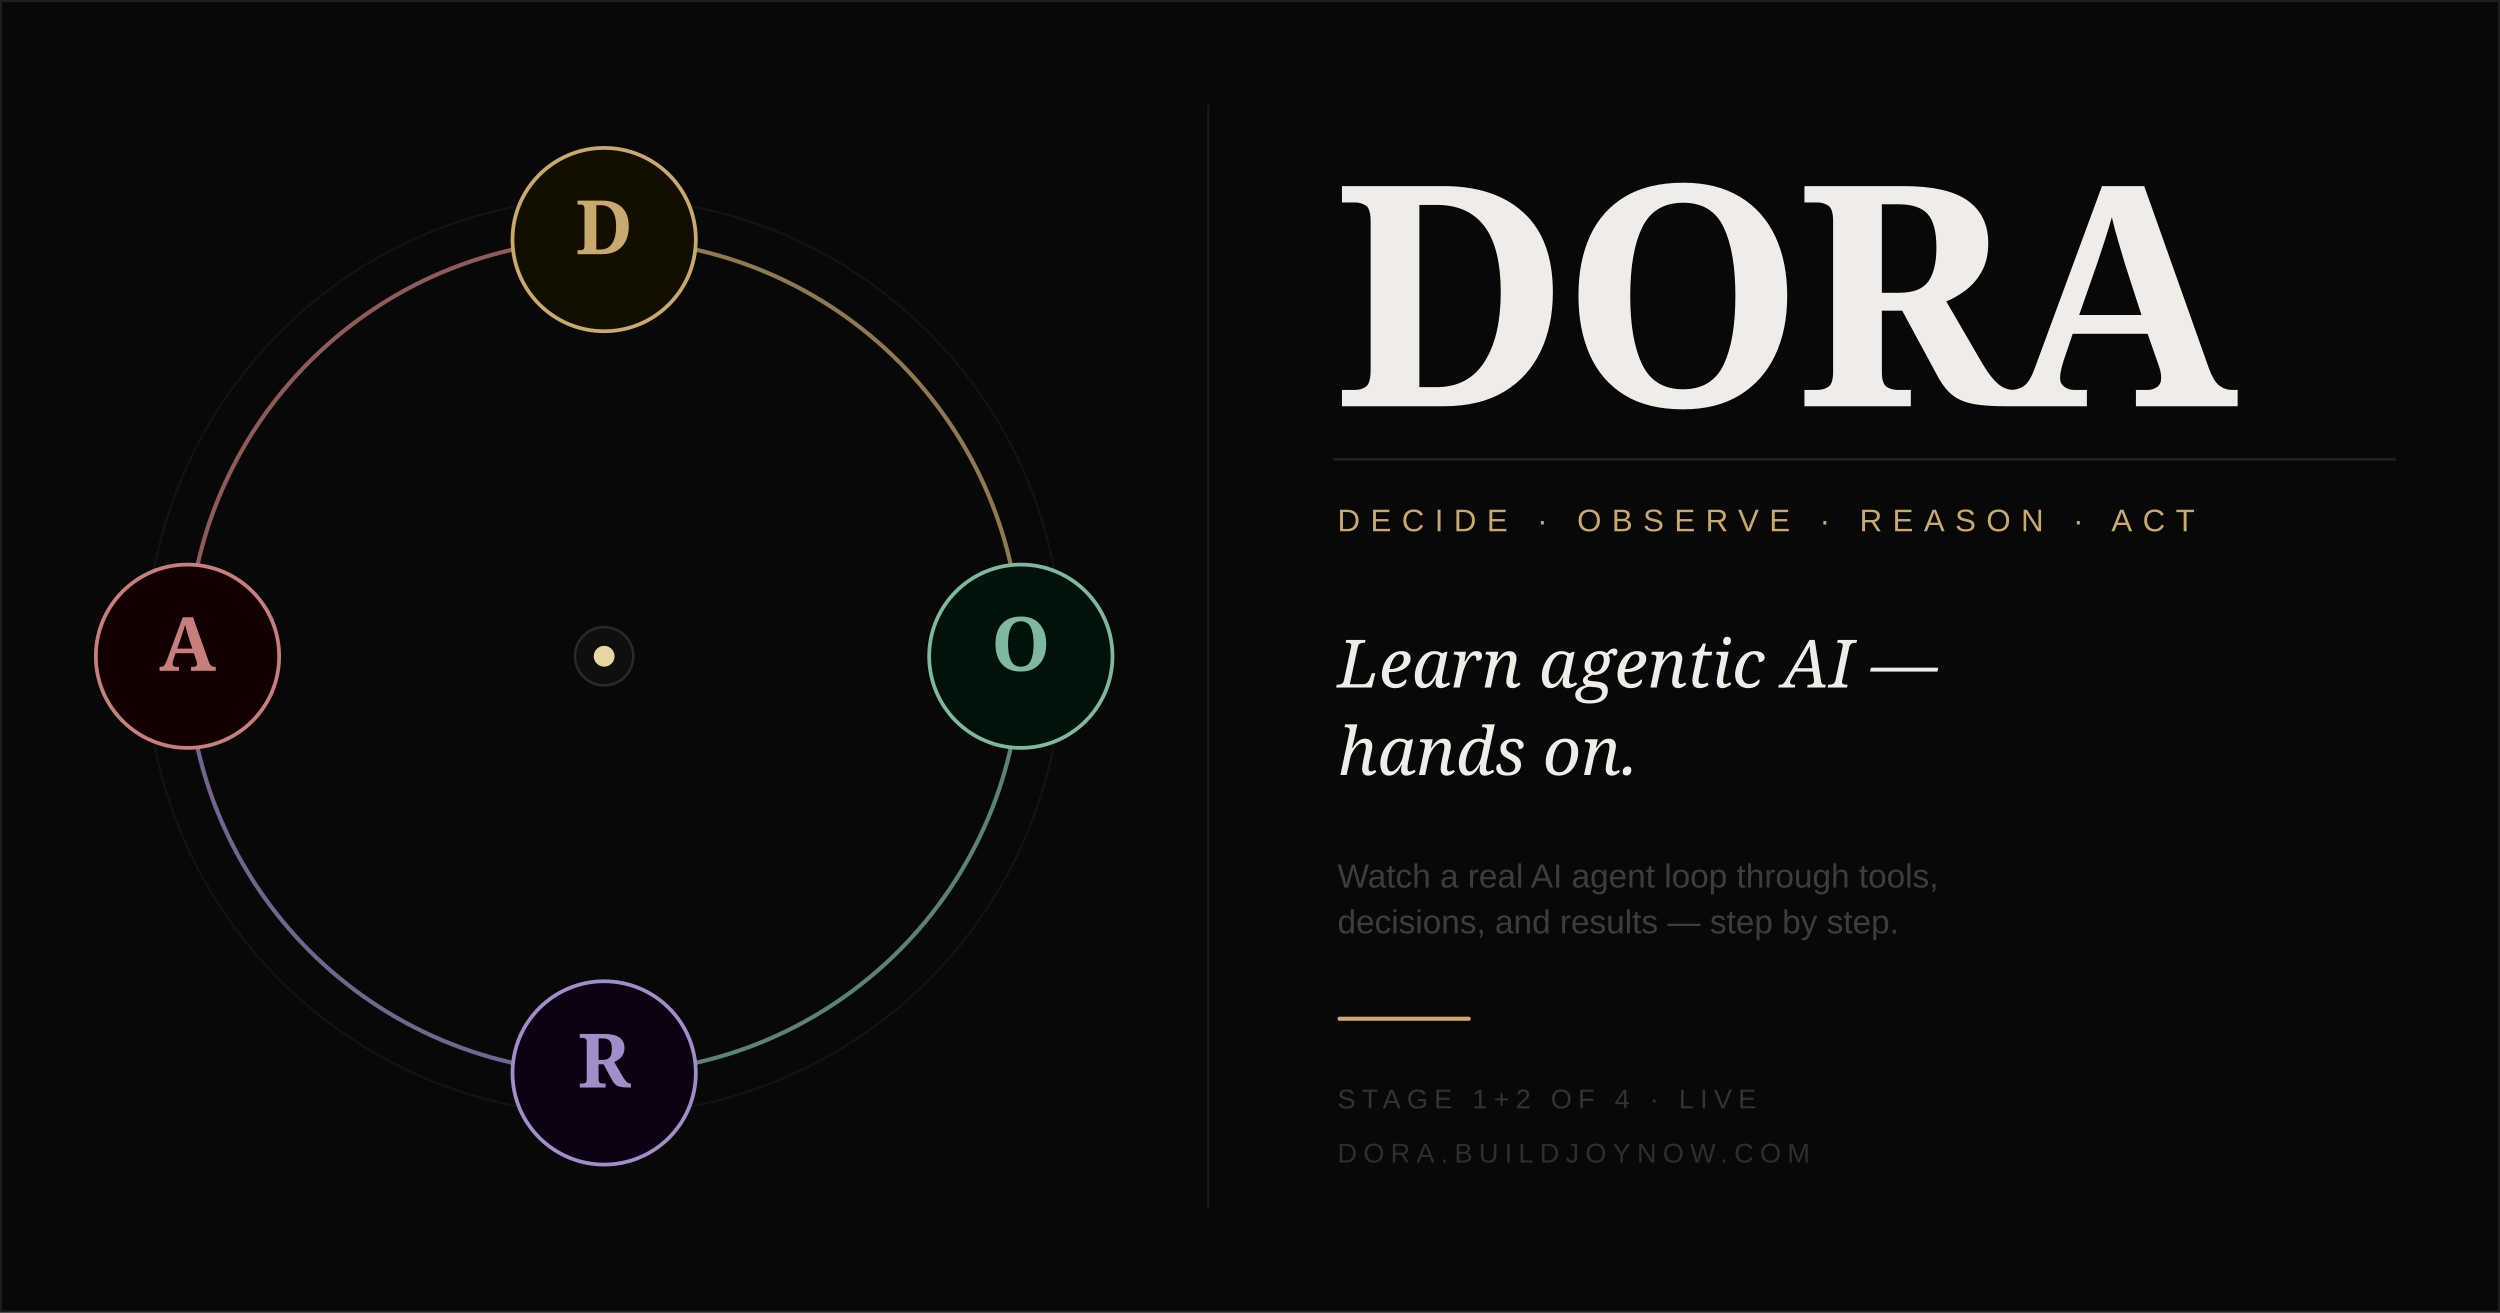
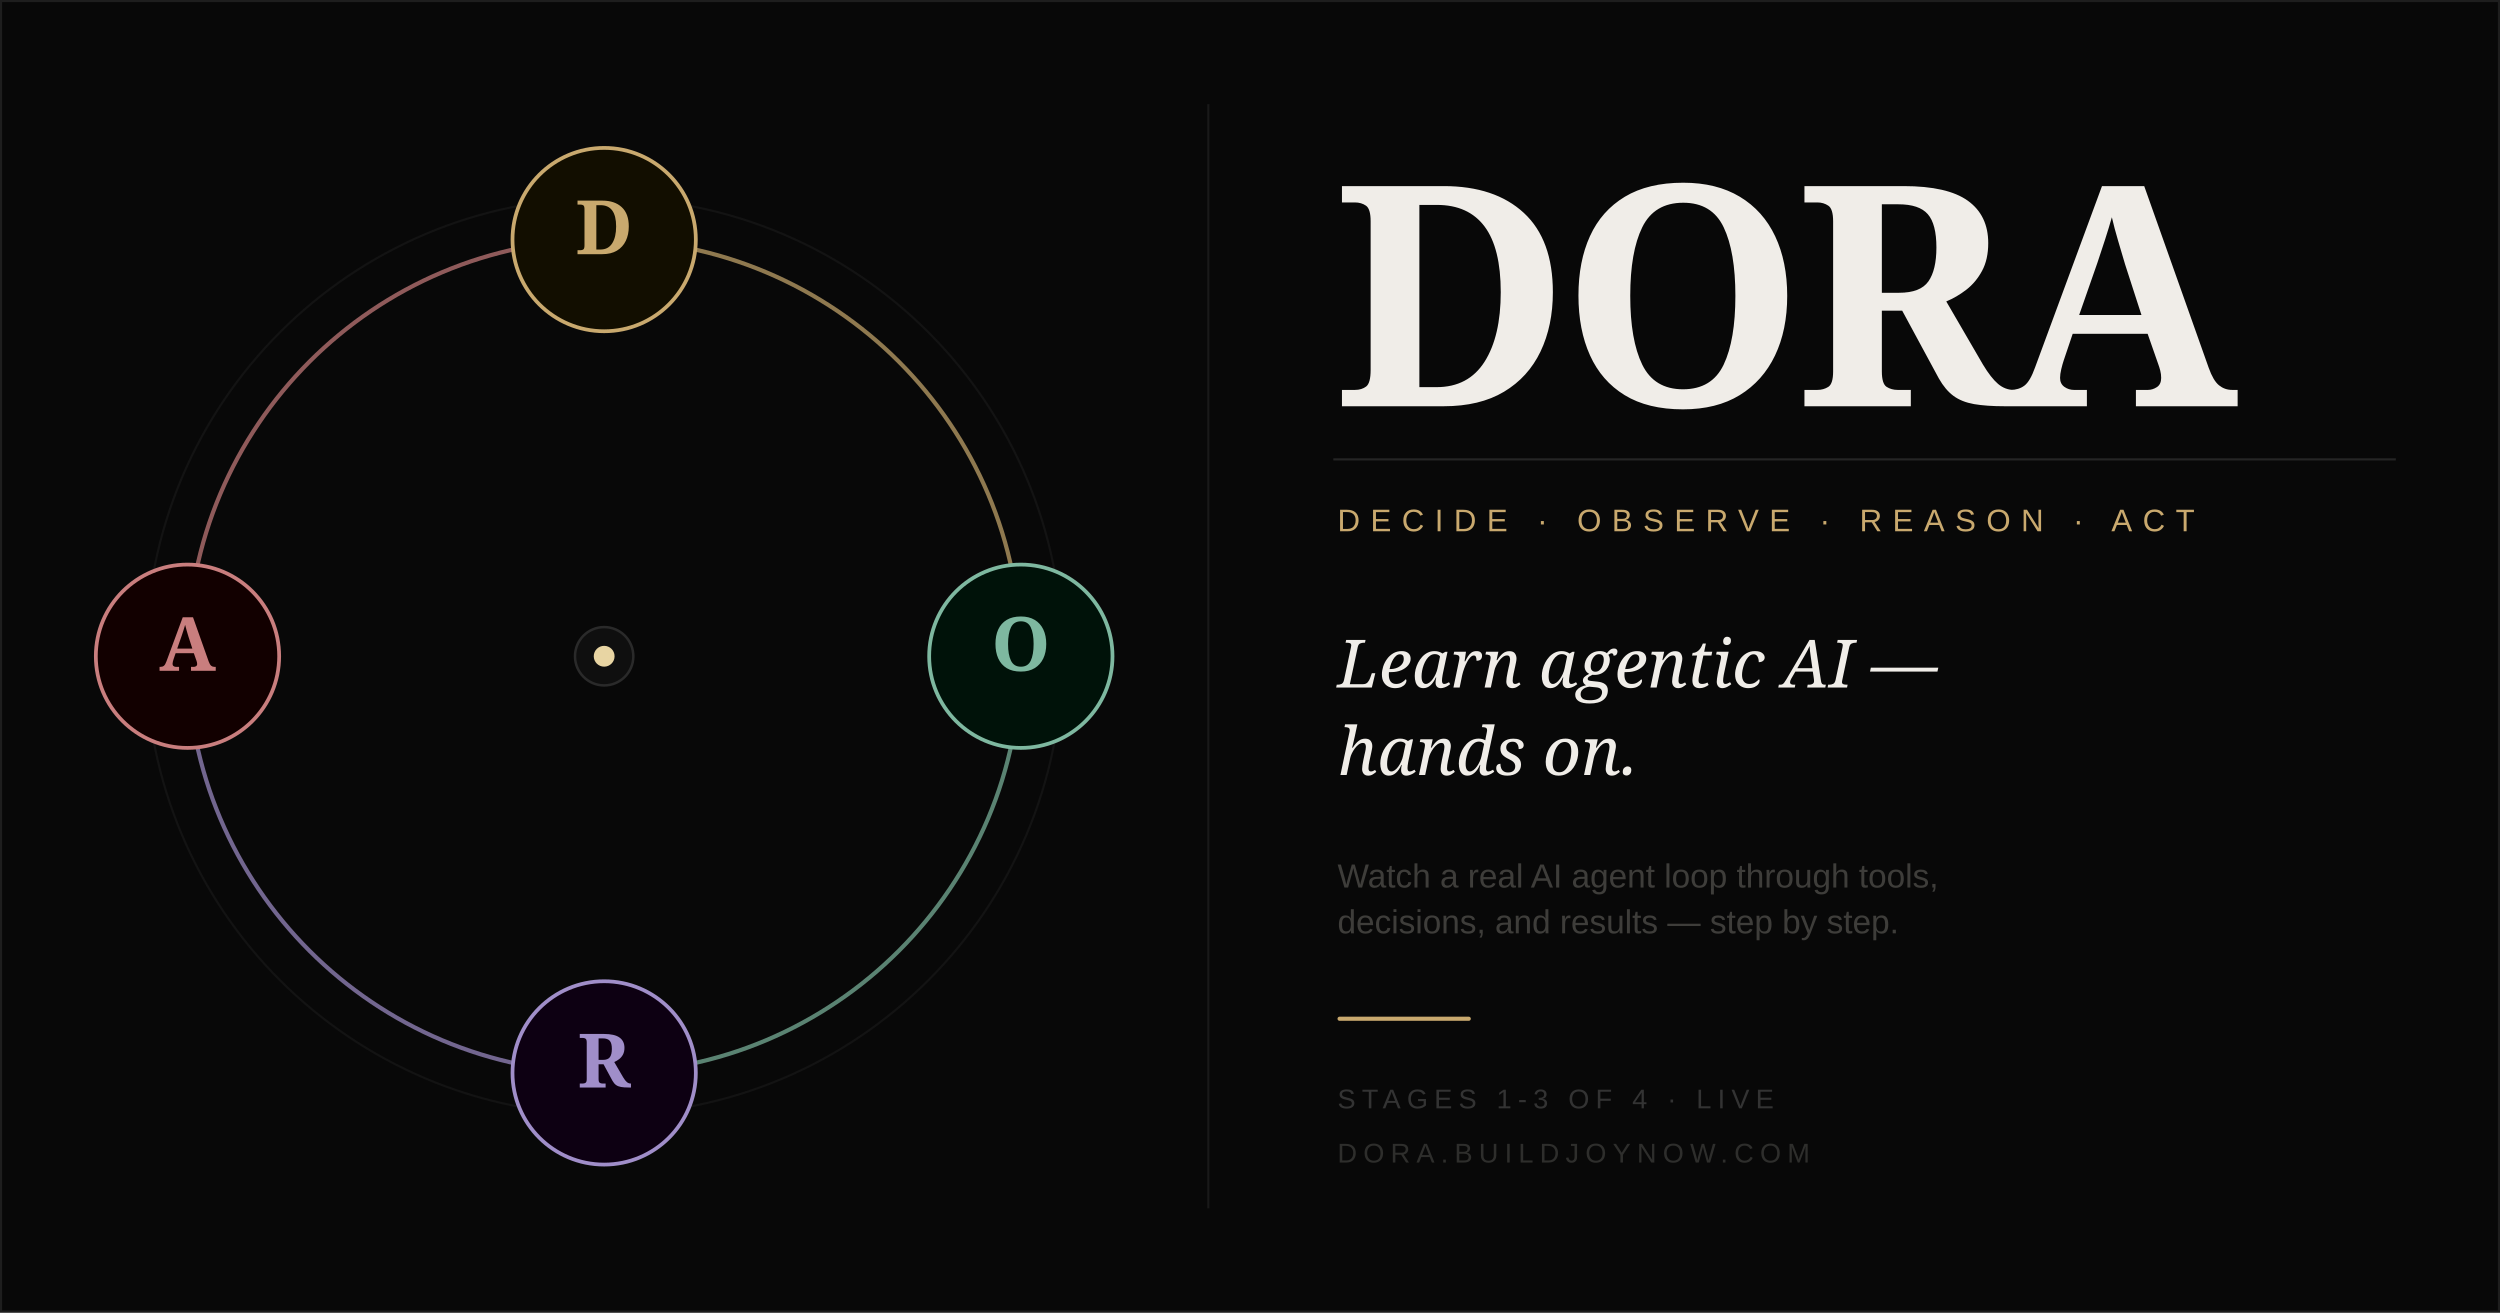
<svg xmlns="http://www.w3.org/2000/svg" width="1200" height="630" viewBox="0 0 1200 630" fill="none">
  <rect width="1200" height="630" fill="#080808" />
  <rect x="0.5" y="0.5" width="1199" height="629" stroke="#1e1e1e" stroke-width="1" />
  <circle cx="290" cy="315" r="220" stroke="#131313" stroke-width="1" />
  <path d="M290 115 A200 200 0 0 1 490 315" stroke="#c9a96e" stroke-width="2" fill="none" stroke-linecap="round" opacity="0.7" />
  <path d="M490 315 A200 200 0 0 1 290 515" stroke="#7eb8a0" stroke-width="2" fill="none" stroke-linecap="round" opacity="0.7" />
  <path d="M290 515 A200 200 0 0 1 90 315" stroke="#a08ec9" stroke-width="2" fill="none" stroke-linecap="round" opacity="0.7" />
  <path d="M90 315 A200 200 0 0 1 290 115" stroke="#c97e7e" stroke-width="2" fill="none" stroke-linecap="round" opacity="0.7" />
  <circle cx="290" cy="115" r="44" fill="#120e00" stroke="#c9a96e" stroke-width="1.8" />
  <text x="290" y="122" font-family="Georgia,serif" font-size="36" font-weight="700" fill="#c9a96e" text-anchor="middle">D</text>
  <circle cx="490" cy="315" r="44" fill="#001209" stroke="#7eb8a0" stroke-width="1.8" />
  <text x="490" y="322" font-family="Georgia,serif" font-size="36" font-weight="700" fill="#7eb8a0" text-anchor="middle">O</text>
  <circle cx="290" cy="515" r="44" fill="#0d0012" stroke="#a08ec9" stroke-width="1.8" />
  <text x="290" y="522" font-family="Georgia,serif" font-size="36" font-weight="700" fill="#a08ec9" text-anchor="middle">R</text>
  <circle cx="90" cy="315" r="44" fill="#120000" stroke="#c97e7e" stroke-width="1.8" />
  <text x="90" y="322" font-family="Georgia,serif" font-size="36" font-weight="700" fill="#c97e7e" text-anchor="middle">A</text>
  <circle cx="290" cy="315" r="14" fill="#0f0f0f" stroke="#2a2a2a" stroke-width="1.2" />
  <circle cx="290" cy="315" r="5" fill="#e8d5a3" />
  <line x1="580" y1="50" x2="580" y2="580" stroke="#191919" stroke-width="1" />
  <text x="640" y="195" font-family="Georgia,serif" font-size="148" font-weight="700" fill="#f0ede8" letter-spacing="-4">DORA</text>
  <rect x="640" y="220" width="510" height="1" fill="#252525" />
  <text x="642" y="255" font-family="Arial,sans-serif" font-size="15" fill="#c9a96e" letter-spacing="5">DECIDE · OBSERVE · REASON · ACT</text>
  <text x="642" y="330" font-family="Georgia,serif" font-size="32" fill="#f0ede8" font-style="italic">Learn agentic AI —</text>
  <text x="642" y="372" font-family="Georgia,serif" font-size="32" fill="#f0ede8" font-style="italic">hands on.</text>
  <text x="642" y="426" font-family="Arial,sans-serif" font-size="16" fill="#3e3d3a">Watch a real AI agent loop through tools,</text>
  <text x="642" y="448" font-family="Arial,sans-serif" font-size="16" fill="#3e3d3a">decisions, and results — step by step.</text>
  <rect x="642" y="488" width="64" height="2" fill="#c9a96e" rx="1" />
-   <text x="642" y="532" font-family="Arial,sans-serif" font-size="13" fill="#333" letter-spacing="3">STAGE 1+2 OF 4 · LIVE</text>
+   <text x="642" y="532" font-family="Arial,sans-serif" font-size="13" fill="#333" letter-spacing="3">STAGES 1-3 OF 4 · LIVE</text>
  <text x="642" y="558" font-family="Arial,sans-serif" font-size="13" fill="#2e2e2c" letter-spacing="3">DORA.BUILDJOYNOW.COM</text>
</svg>
